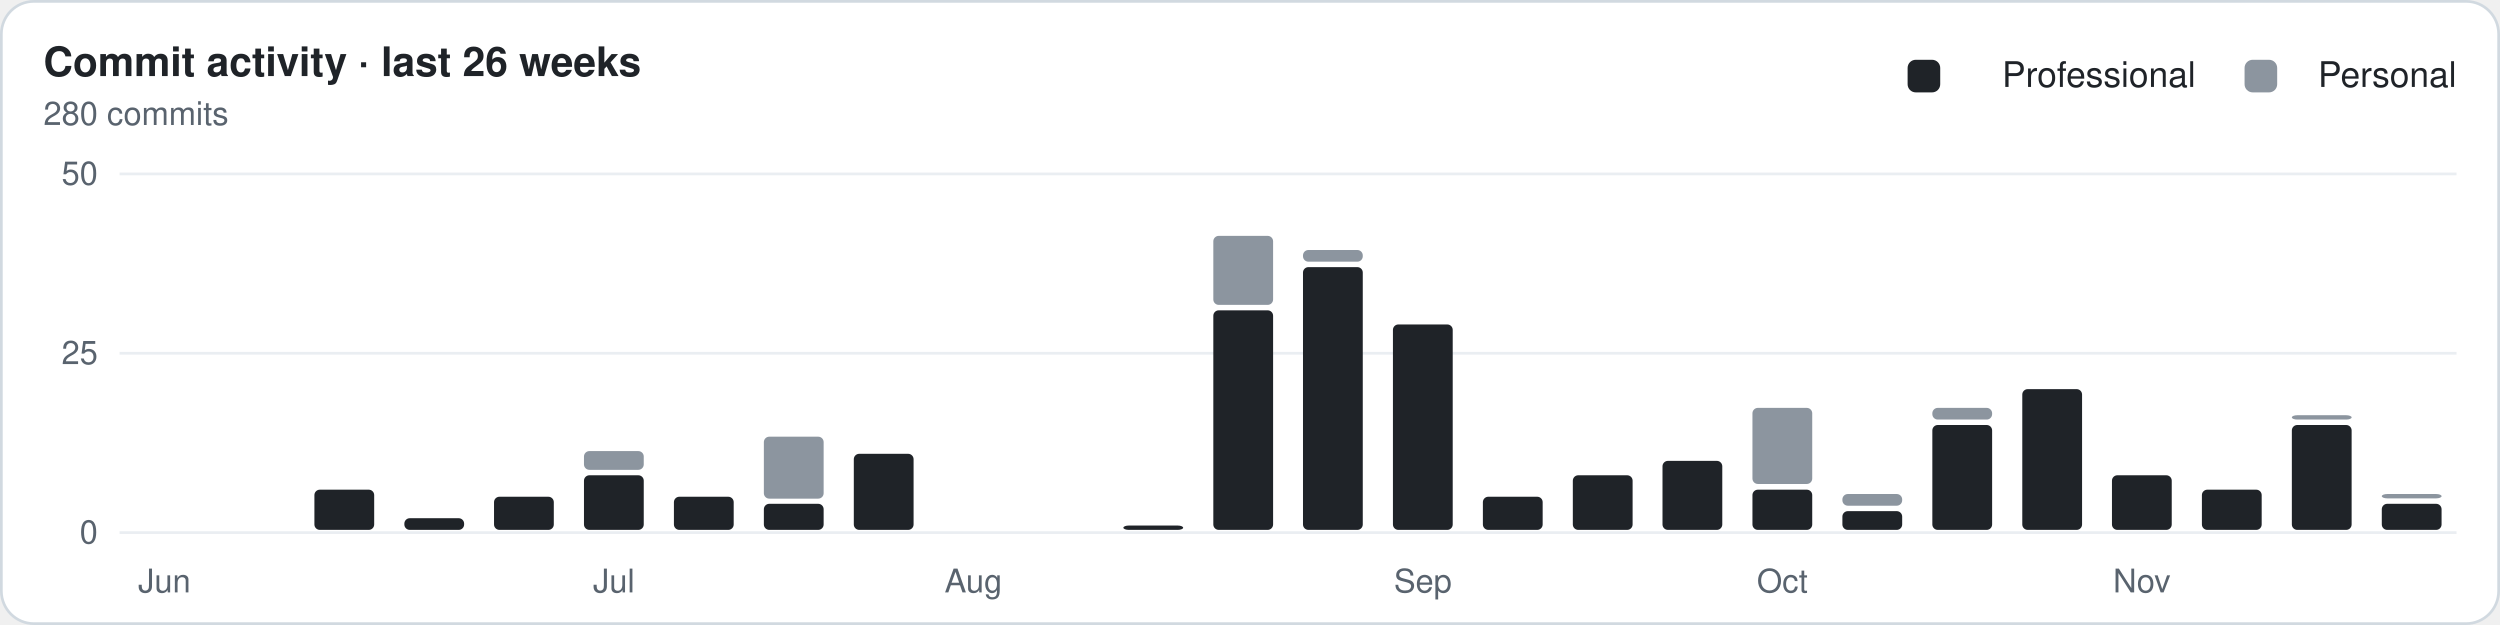
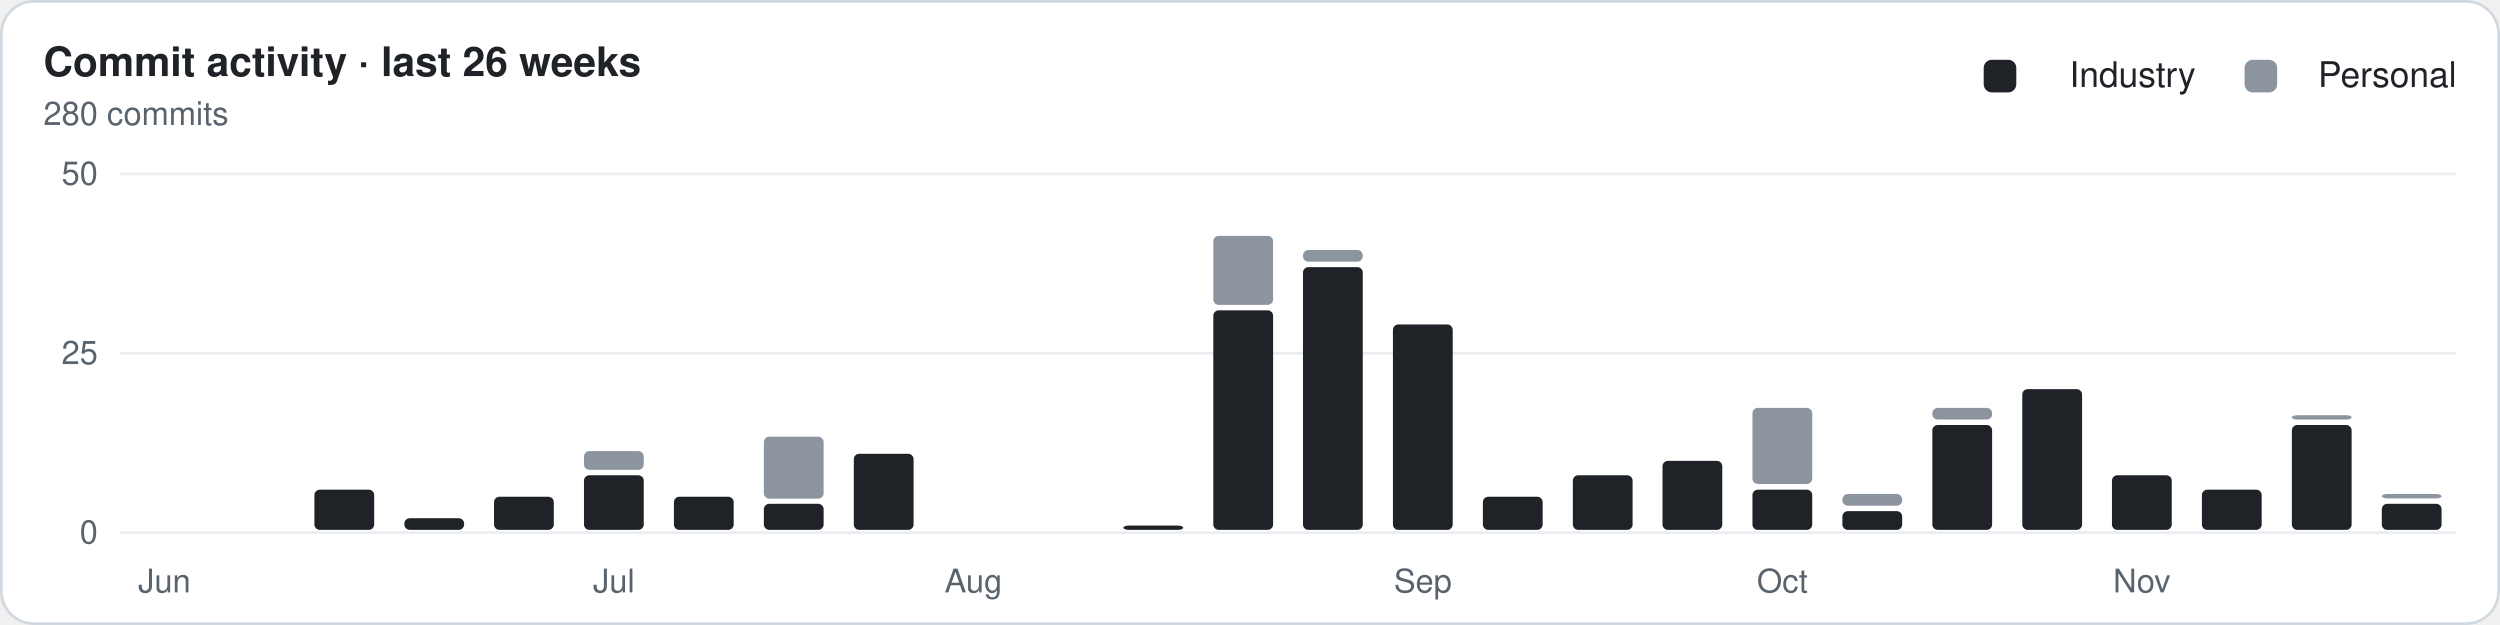
<svg xmlns="http://www.w3.org/2000/svg" width="920" height="230" viewBox="0 0 920 230" role="img" aria-label="Weekly commit activity">
  <style>.t{font:600 15px -apple-system,Segoe UI,Helvetica,Arial,sans-serif;fill:#1f2328}.st,.lv,.ax{font:12px -apple-system,Segoe UI,Helvetica,Arial,sans-serif;fill:#59636e}.ln{font:500 13px -apple-system,Segoe UI,Helvetica,Arial,sans-serif;fill:#1f2328}.c{font:600 18px -apple-system,Segoe UI,Helvetica,Arial,sans-serif;fill:#1f2328}.grid{stroke:#eaeef2}.gap{stroke:#ffffff}.bg{fill:#ffffff;stroke:#d1d9e0}.s-ai{fill:#257de0}.s-backend{fill:#f47230}.s-devops{fill:#00b894}.s-frontend{fill:#f2a600}.s-other{fill:#9c9c9c}.k-professional{fill:#1f2328}.k-personal{fill:#8c959f}@media (prefers-color-scheme:dark){.t,.ln,.c{fill:#e6edf3}.st,.lv,.ax{fill:#9198a1}.grid{stroke:#212830}.gap{stroke:#151b23}.bg{fill:#151b23;stroke:#30363d}.s-ai{fill:#338ced}.s-backend{fill:#e76624}.s-devops{fill:#00a888}.s-frontend{fill:#d28e05}.s-other{fill:#6b6b6b}.k-professional{fill:#e6edf3}.k-personal{fill:#656c76}}</style>
  <rect class="bg" x="0.5" y="0.5" width="919" height="229" rx="12" />
  <text class="t" x="16" y="28">Commit activity · last 26 weeks</text>
  <text class="st" x="16" y="46">280 commits</text>
  <text class="ln" x="904" y="32" text-anchor="end">Personal</text>
  <rect class="k-personal" x="826" y="22" width="12" height="12" rx="3" />
-   <text class="ln" x="808" y="32" text-anchor="end">Professional</text>
-   <rect class="k-professional" x="702" y="22" width="12" height="12" rx="3" />
+   <text class="ln" x="808" y="32" text-anchor="end">Industry</text>
+   <rect class="k-professional" x="730" y="22" width="12" height="12" rx="3" />
  <line class="grid" x1="44" x2="904" y1="196.0" y2="196.0" />
  <text class="ax" x="36" y="200.0" text-anchor="end">0</text>
  <line class="grid" x1="44" x2="904" y1="130.0" y2="130.0" />
  <text class="ax" x="36" y="134.0" text-anchor="end">25</text>
  <line class="grid" x1="44" x2="904" y1="64.0" y2="64.0" />
  <text class="ax" x="36" y="68.0" text-anchor="end">50</text>
  <text class="ax" x="60.5" y="218" text-anchor="middle">Jun</text>
  <rect class="k-professional" x="115.7" y="180.2" width="22.0" height="14.8" rx="2" />
  <rect class="k-professional" x="148.8" y="190.7" width="22.0" height="4.3" rx="2" />
  <rect class="k-professional" x="181.8" y="182.8" width="22.0" height="12.2" rx="2" />
  <rect class="k-professional" x="214.9" y="174.9" width="22.0" height="20.1" rx="2" />
  <rect class="k-personal" x="214.9" y="166.0" width="22.0" height="6.9" rx="2" />
  <text class="ax" x="225.9" y="218" text-anchor="middle">Jul</text>
  <rect class="k-professional" x="248.0" y="182.8" width="22.0" height="12.2" rx="2" />
  <rect class="k-professional" x="281.1" y="185.4" width="22.0" height="9.6" rx="2" />
  <rect class="k-personal" x="281.1" y="160.7" width="22.0" height="22.8" rx="2" />
  <rect class="k-professional" x="314.2" y="167.0" width="22.0" height="28.0" rx="2" />
  <text class="ax" x="358.2" y="218" text-anchor="middle">Aug</text>
  <rect class="k-professional" x="413.4" y="193.4" width="22.0" height="1.6" rx="2" />
  <rect class="k-professional" x="446.5" y="114.2" width="22.0" height="80.8" rx="2" />
  <rect class="k-personal" x="446.5" y="86.8" width="22.0" height="25.4" rx="2" />
  <rect class="k-professional" x="479.5" y="98.3" width="22.0" height="96.7" rx="2" />
  <rect class="k-personal" x="479.5" y="92.0" width="22.0" height="4.3" rx="2" />
  <rect class="k-professional" x="512.6" y="119.4" width="22.0" height="75.6" rx="2" />
  <text class="ax" x="523.6" y="218" text-anchor="middle">Sep</text>
  <rect class="k-professional" x="545.7" y="182.8" width="22.0" height="12.2" rx="2" />
  <rect class="k-professional" x="578.8" y="174.9" width="22.0" height="20.1" rx="2" />
  <rect class="k-professional" x="611.8" y="169.6" width="22.0" height="25.4" rx="2" />
  <rect class="k-professional" x="644.9" y="180.2" width="22.0" height="14.8" rx="2" />
  <rect class="k-personal" x="644.9" y="150.1" width="22.0" height="28.0" rx="2" />
  <text class="ax" x="655.9" y="218" text-anchor="middle">Oct</text>
  <rect class="k-professional" x="678.0" y="188.1" width="22.0" height="6.9" rx="2" />
  <rect class="k-personal" x="678.0" y="181.8" width="22.0" height="4.3" rx="2" />
  <rect class="k-professional" x="711.1" y="156.4" width="22.0" height="38.6" rx="2" />
  <rect class="k-personal" x="711.1" y="150.1" width="22.0" height="4.3" rx="2" />
  <rect class="k-professional" x="744.2" y="143.2" width="22.0" height="51.8" rx="2" />
  <rect class="k-professional" x="777.2" y="174.9" width="22.0" height="20.1" rx="2" />
  <text class="ax" x="788.2" y="218" text-anchor="middle">Nov</text>
  <rect class="k-professional" x="810.3" y="180.2" width="22.0" height="14.8" rx="2" />
  <rect class="k-professional" x="843.4" y="156.4" width="22.0" height="38.6" rx="2" />
  <rect class="k-personal" x="843.4" y="152.8" width="22.0" height="1.6" rx="2" />
  <rect class="k-professional" x="876.5" y="185.4" width="22.0" height="9.6" rx="2" />
  <rect class="k-personal" x="876.5" y="181.8" width="22.0" height="1.6" rx="2" />
</svg>
